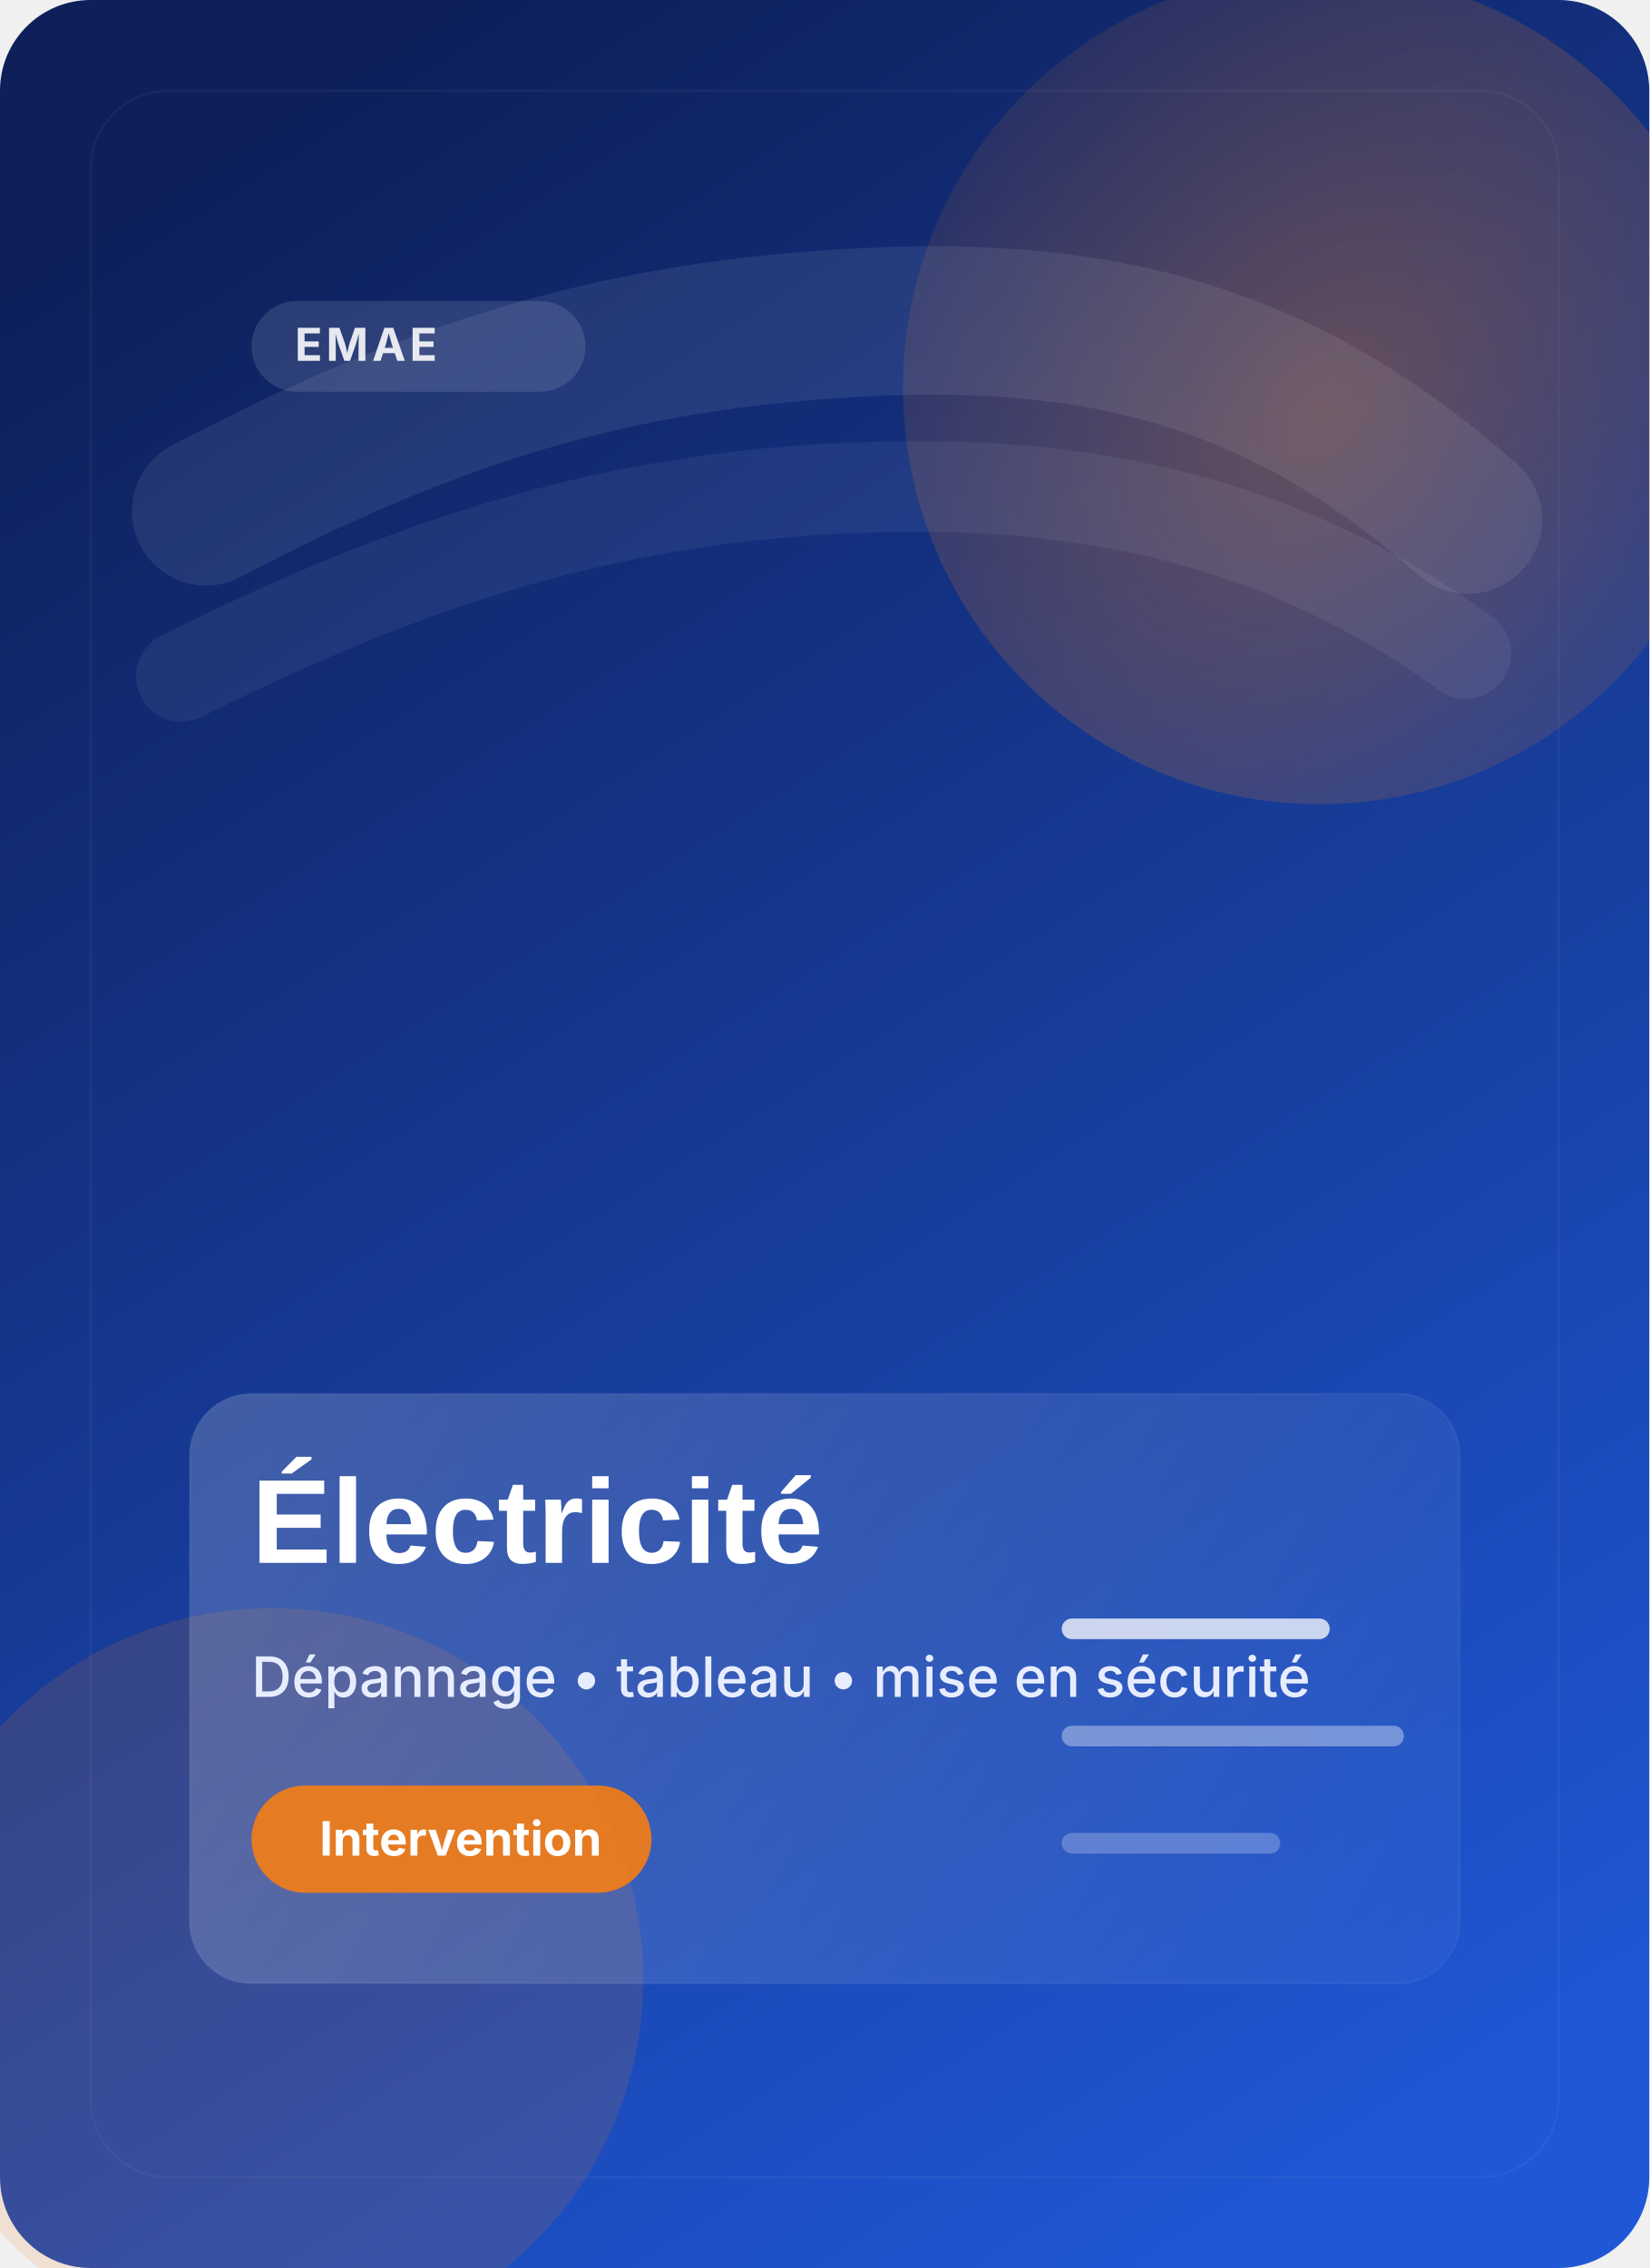
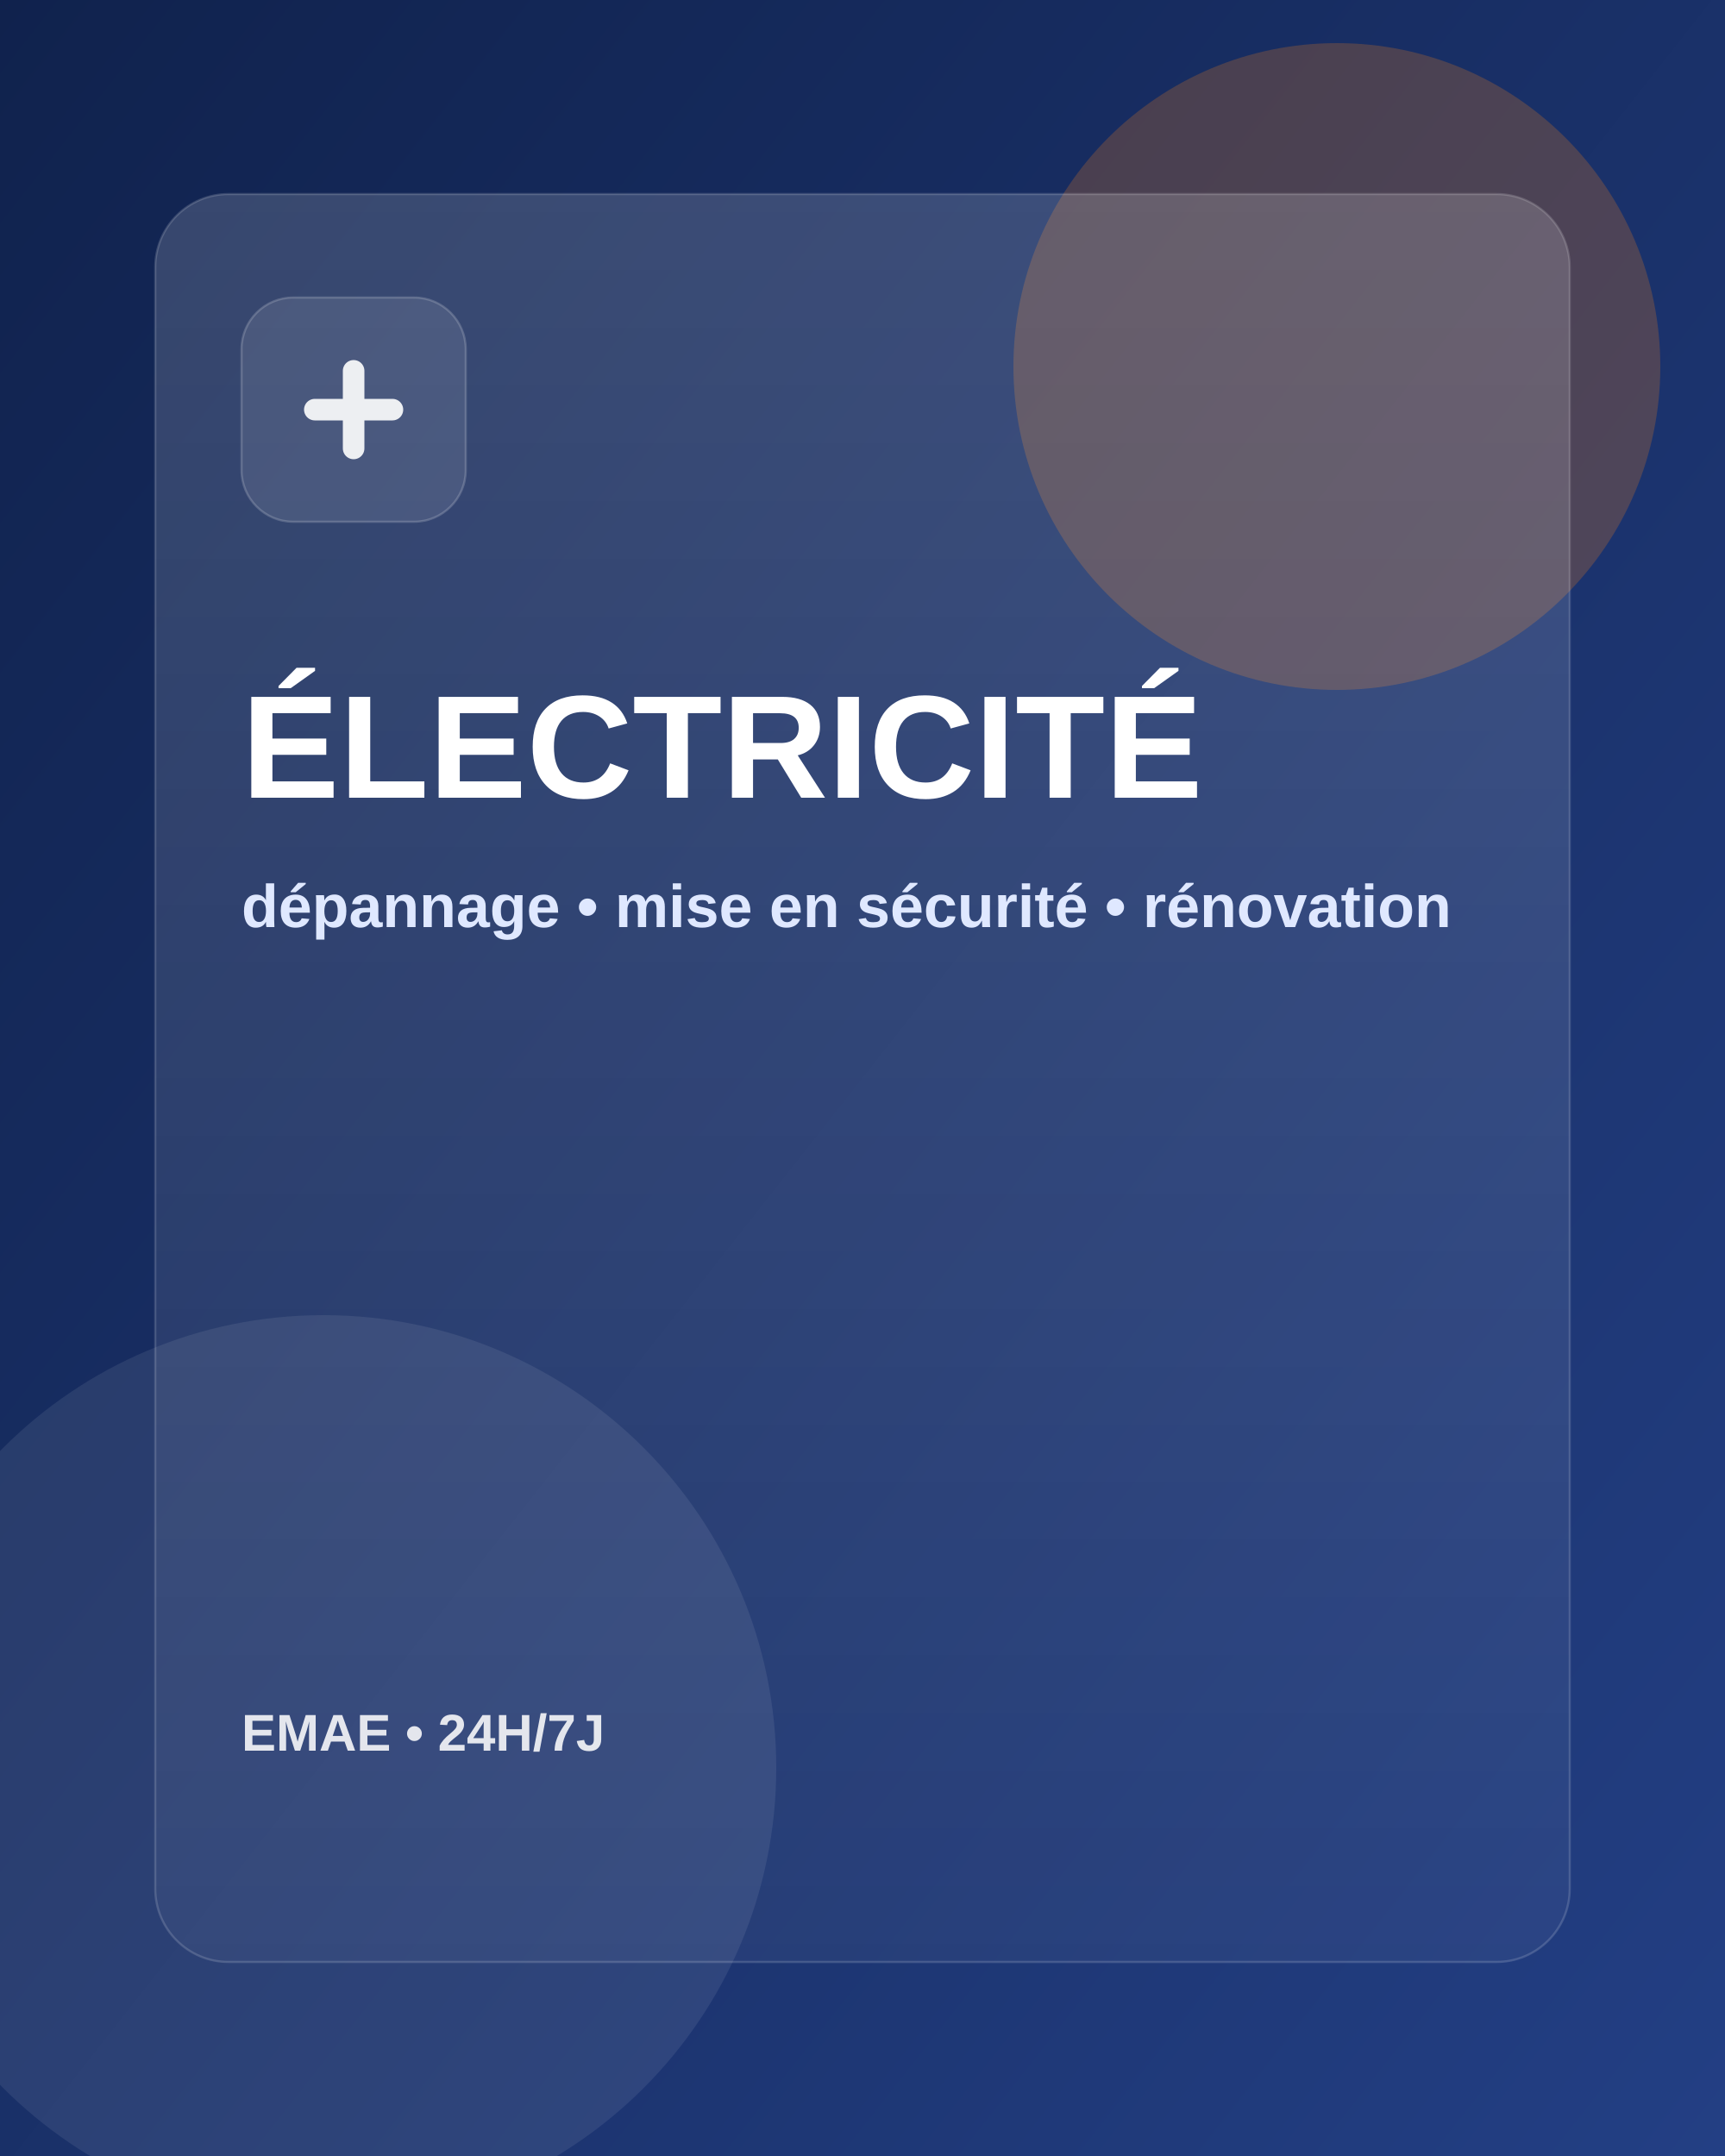
- <svg xmlns="http://www.w3.org/2000/svg" width="800" height="1100" viewBox="0 0 800 1100" fill="none">
+ <svg xmlns="http://www.w3.org/2000/svg" width="800" height="1000" viewBox="0 0 800 1000">
  <defs>
-     <linearGradient id="bg" x1="92" y1="74" x2="705" y2="1038" gradientUnits="userSpaceOnUse">
-       <stop stop-color="#0e1f59" />
-       <stop offset="1" stop-color="#1f57d6" />
+     <linearGradient id="bg" x1="0" y1="0" x2="1" y2="1">
+       <stop offset="0%" stop-color="#10224d" />
+       <stop offset="100%" stop-color="#233f84" />
    </linearGradient>
-     <radialGradient id="glow" cx="0" cy="0" r="1" gradientUnits="userSpaceOnUse" gradientTransform="translate(642 201) rotate(128.58) scale(402 295)">
-       <stop stop-color="#ee7d1a" stop-opacity=".38" />
-       <stop offset="1" stop-color="#ee7d1a" stop-opacity="0" />
-     </radialGradient>
-     <linearGradient id="glass" x1="122" y1="708" x2="675" y2="973" gradientUnits="userSpaceOnUse">
-       <stop stop-color="white" stop-opacity=".18" />
-       <stop offset="1" stop-color="white" stop-opacity=".04" />
+     <linearGradient id="glass" x1="0" y1="0" x2="0" y2="1">
+       <stop offset="0%" stop-color="#ffffff" stop-opacity="0.16" />
+       <stop offset="100%" stop-color="#ffffff" stop-opacity="0.04" />
    </linearGradient>
  </defs>
-   <rect width="800" height="1100" rx="44" fill="url(#bg)" />
-   <rect x="44" y="44" width="712" height="1012" rx="38" stroke="rgba(255,255,255,.18)" stroke-opacity=".25" />
-   <circle cx="640" cy="188" r="202" fill="url(#glow)" />
-   <circle cx="132" cy="960" r="180" fill="#ee7d1a" fill-opacity=".14" />
-   <path d="M100 248C221 184 313 161 425 156C543 151 627 177 712 252" stroke="white" stroke-opacity=".08" stroke-width="72" stroke-linecap="round" />
-   <path d="M88 328C216 264 320 235 453 236C549 237 634 261 711 317" stroke="white" stroke-opacity=".06" stroke-width="44" stroke-linecap="round" />
-   <rect x="92" y="676" width="616" height="286" rx="30" fill="url(#glass)" stroke="rgba(255,255,255,.18)" stroke-opacity=".28" />
-   <rect x="122" y="146" width="162" height="44" rx="22" fill="white" fill-opacity=".12" />
-   <text x="143" y="175" fill="white" fill-opacity=".88" font-family="Inter, Arial, sans-serif" font-size="22" font-weight="700" letter-spacing="1.8">EMAE</text>
-   <text x="122" y="758" fill="white" font-family="Montserrat, Arial, sans-serif" font-size="58" font-weight="800">Électricité</text>
-   <text x="122" y="823" fill="#E7EDFF" font-family="Inter, Arial, sans-serif" font-size="27" font-weight="500">Dépannage • tableau • mise en sécurité</text>
-   <rect x="122" y="866" width="194" height="52" rx="26" fill="#ee7d1a" fill-opacity=".94" />
-   <text x="155" y="900" fill="white" font-family="Inter, Arial, sans-serif" font-size="23" font-weight="700">Intervention</text>
-   <path d="M520 790H640" stroke="white" stroke-opacity=".75" stroke-width="10" stroke-linecap="round" />
-   <path d="M520 842H676" stroke="white" stroke-opacity=".36" stroke-width="10" stroke-linecap="round" />
-   <path d="M520 894H616" stroke="white" stroke-opacity=".24" stroke-width="10" stroke-linecap="round" />
+   <rect width="800" height="1000" fill="url(#bg)" />
+   <circle cx="620" cy="170" r="150" fill="#ee7d1a" opacity="0.24" />
+   <circle cx="150" cy="820" r="210" fill="#ffffff" opacity="0.08" />
+   <rect x="72" y="90" width="656" height="820" rx="34" fill="url(#glass)" stroke="#ffffff" stroke-opacity="0.16" />
+   <rect x="112" y="138" width="104" height="104" rx="24" fill="#ffffff" fill-opacity="0.10" stroke="#ffffff" stroke-opacity="0.18" />
+   <path d="M146 190h36M164 172v36" stroke="#ffffff" stroke-width="10" stroke-linecap="round" opacity="0.9" />
+   <text x="112" y="370" font-family="Arial, Helvetica, sans-serif" font-size="68" font-weight="700" fill="#ffffff">ÉLECTRICITÉ</text>
+   <text x="112" y="430" font-family="Arial, Helvetica, sans-serif" font-size="28" font-weight="600" fill="#dfe8ff">dépannage • mise en sécurité • rénovation</text>
+   <text x="112" y="812" font-family="Arial, Helvetica, sans-serif" font-size="24" font-weight="700" fill="#ffffff" fill-opacity="0.86">EMAE • 24H/7J</text>
</svg>
